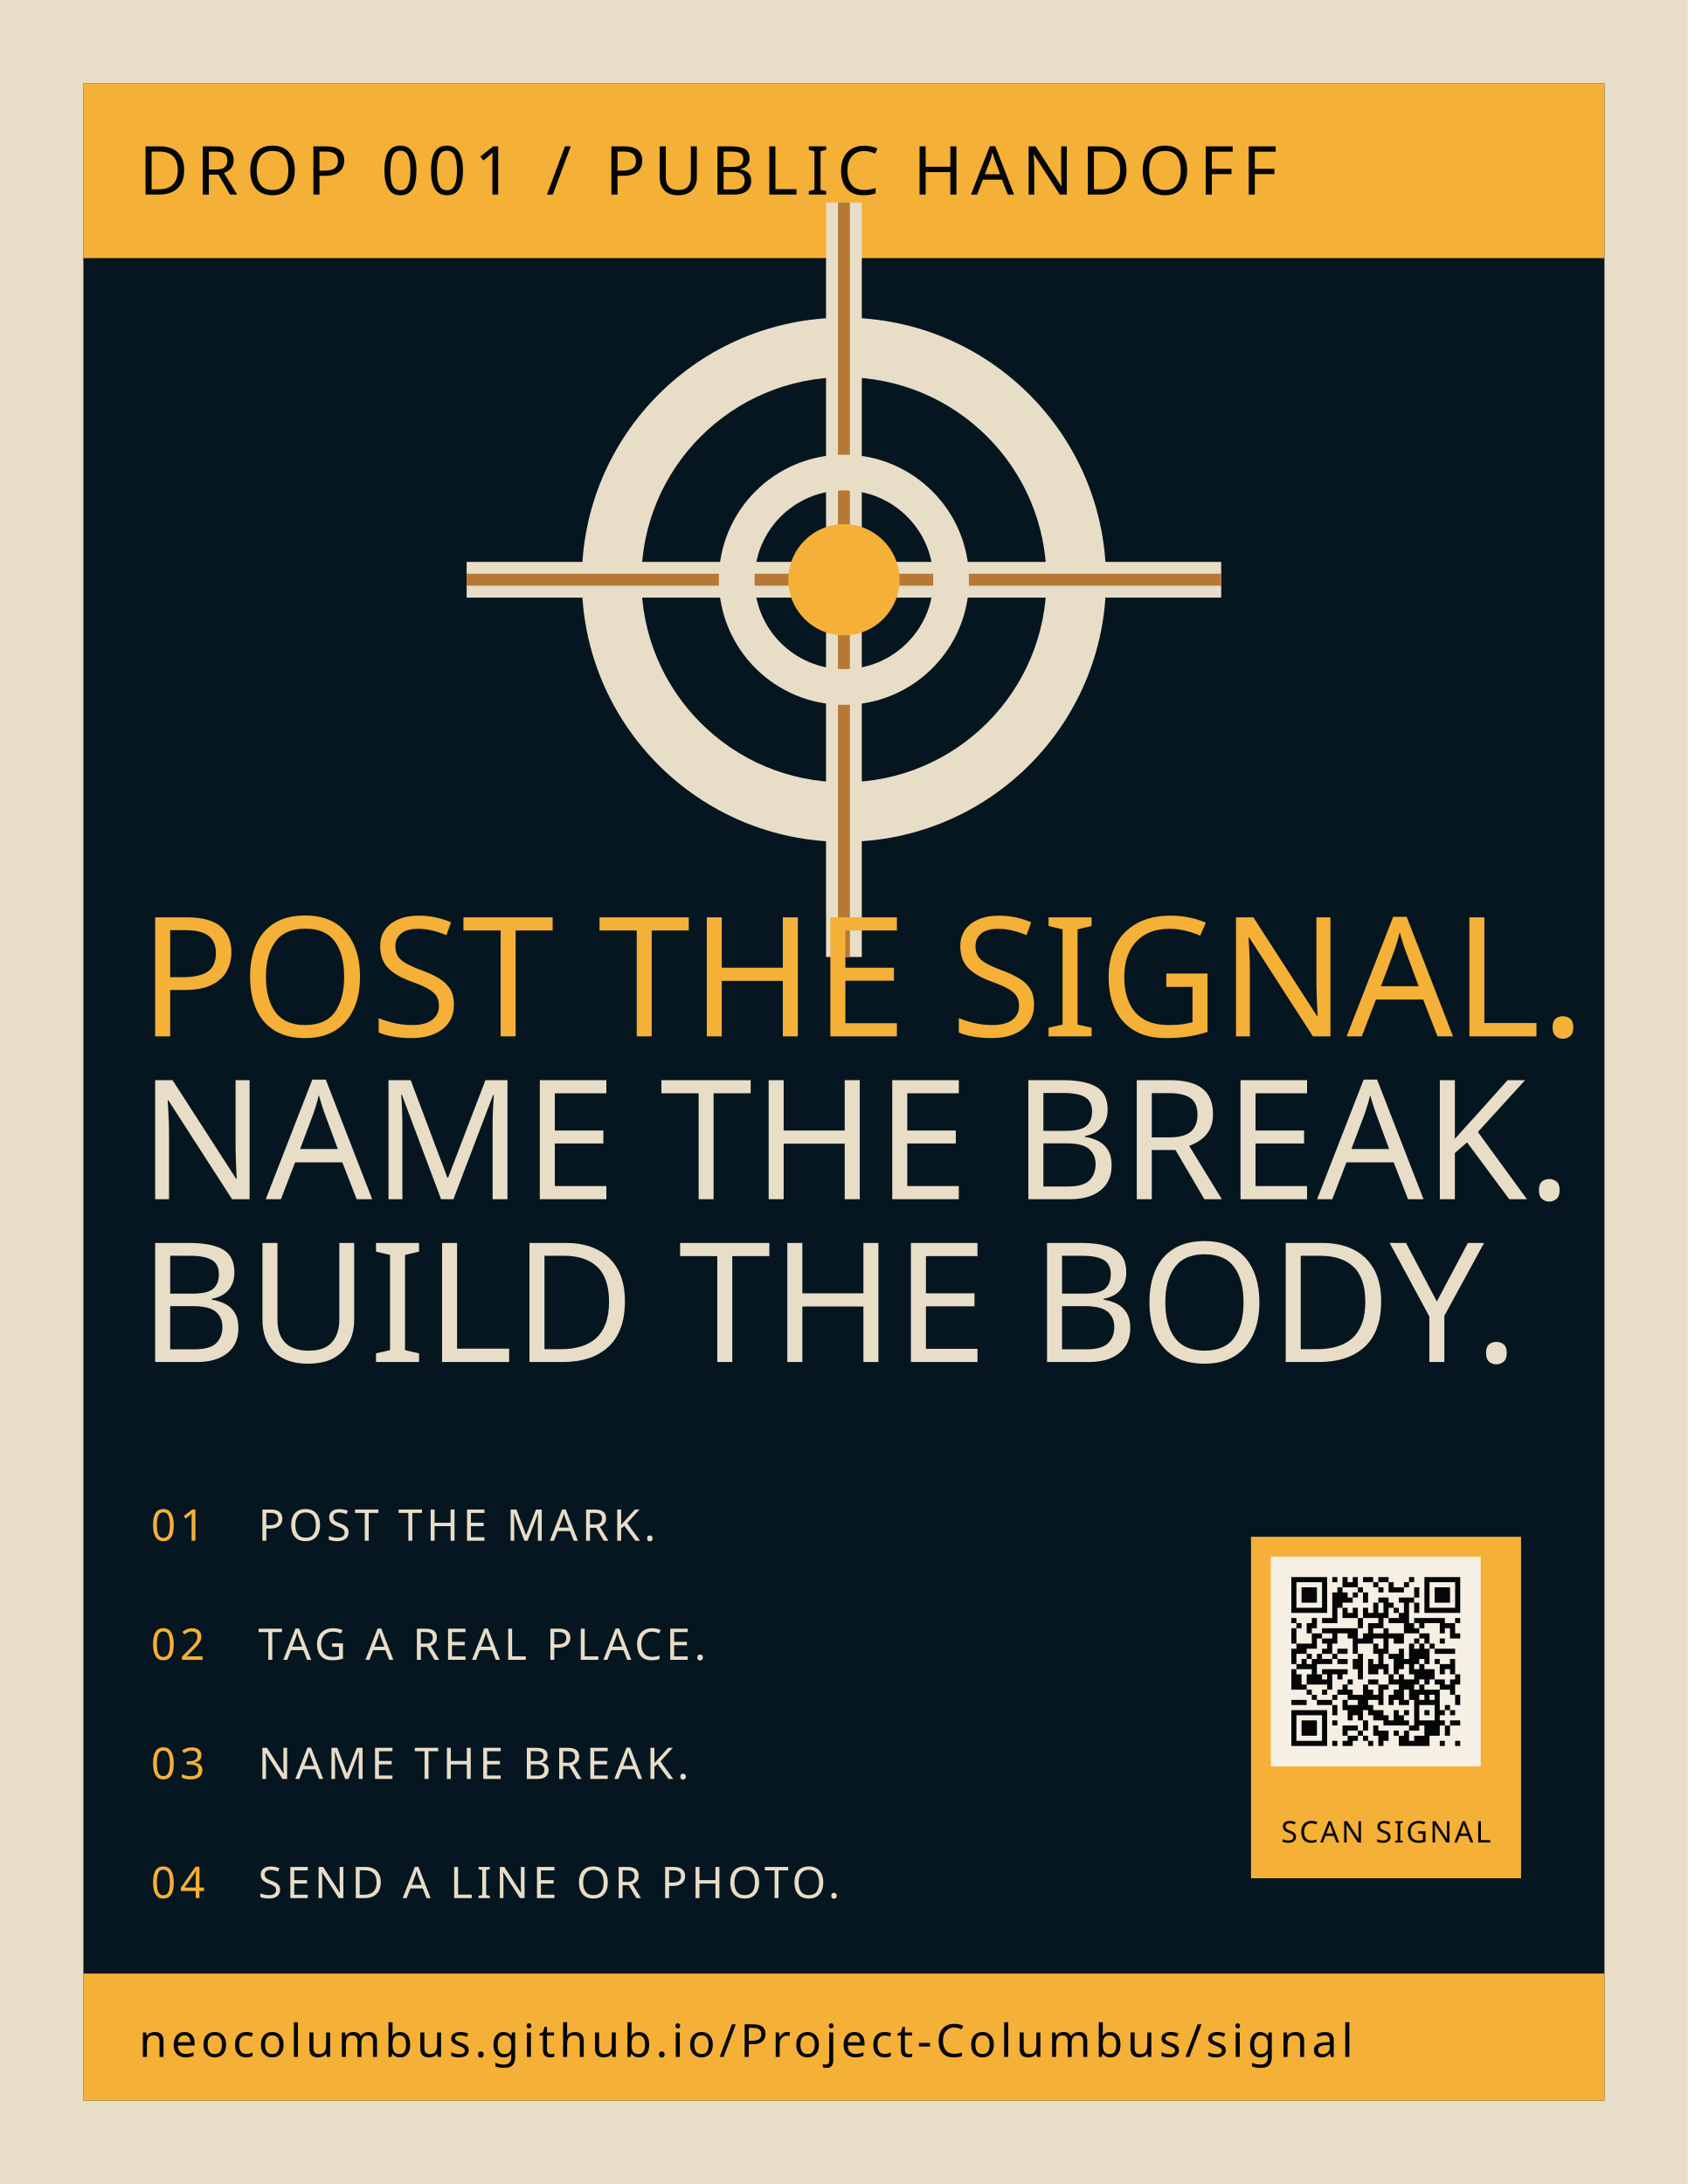
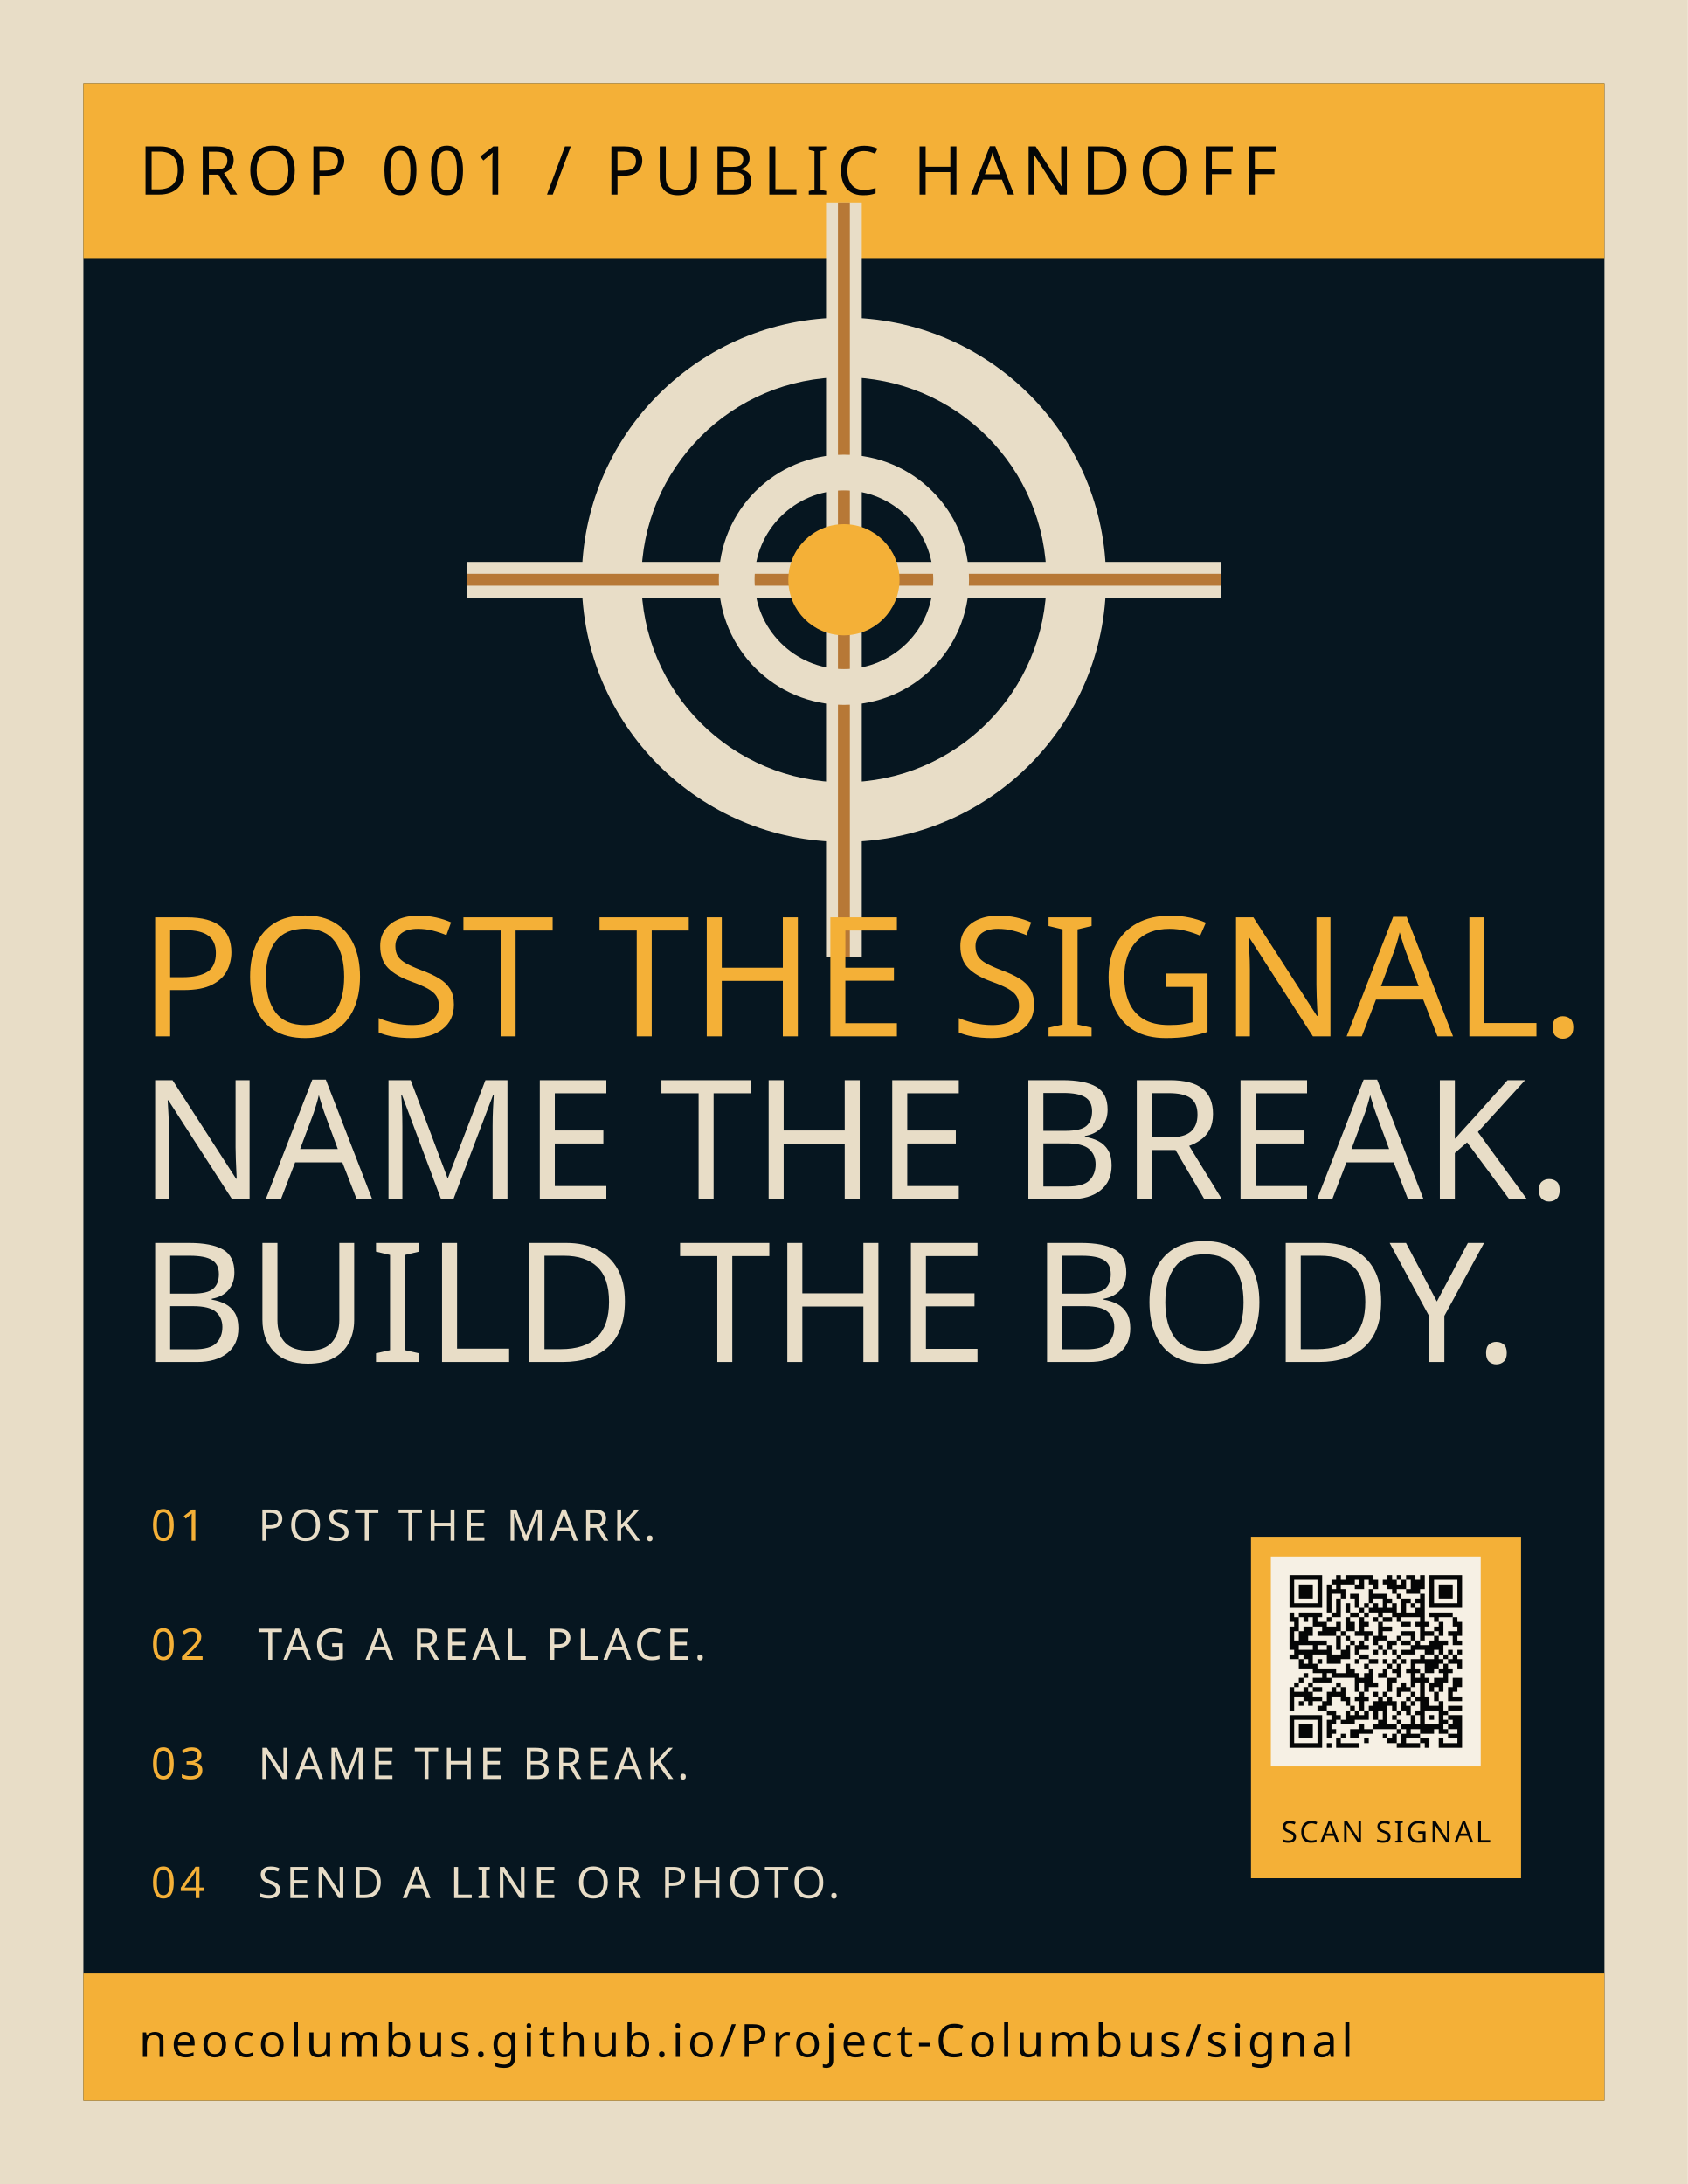
<svg xmlns="http://www.w3.org/2000/svg" viewBox="0 0 850 1100" role="img" aria-labelledby="title desc">
  <defs>
    <g id="project-qr-code">
-       <rect width="41" height="41" fill="#F6F0E4" />
-       <path stroke="#050606" d="M4 4.5h7m1 0h1m1 0h1m1 0h1m1 0h2m1 0h2m4 0h1m2 0h7M4 5.5h1m5 0h1m3 0h3m3 0h1m2 0h1m2 0h1m3 0h1m5 0h1M4 6.5h1m1 0h3m1 0h1m2 0h1m3 0h1m3 0h1m1 0h3m2 0h1m1 0h1m1 0h3m1 0h1M4 7.5h1m1 0h3m1 0h1m1 0h3m1 0h1m1 0h1m9 0h1m1 0h1m1 0h3m1 0h1M4 8.5h1m1 0h3m1 0h1m1 0h4m2 0h1m2 0h2m2 0h3m2 0h1m1 0h3m1 0h1M4 9.5h1m5 0h1m1 0h2m6 0h1m1 0h2m2 0h1m1 0h1m1 0h1m5 0h1M4 10.5h7m1 0h1m1 0h1m1 0h1m1 0h1m1 0h1m1 0h1m1 0h1m1 0h1m1 0h1m1 0h7M12 11.5h1m1 0h3m1 0h5m2 0h2M4 12.5h1m3 0h1m1 0h3m4 0h1m3 0h1m1 0h4m1 0h6m2 0h1M5 13.5h1m1 0h2m8 0h1m1 0h3m4 0h2m1 0h1m3 0h3M4 14.5h1m2 0h1m2 0h7m2 0h1m2 0h1m3 0h3m4 0h1m1 0h1M4 15.5h1m3 0h2m2 0h1m2 0h2m1 0h8m3 0h2m4 0h2M4 16.5h1m3 0h1m1 0h3m3 0h4m2 0h1m1 0h2m2 0h1m1 0h1m2 0h1M5 17.5h4m2 0h1m4 0h1m3 0h1m1 0h1m4 0h1m1 0h1m1 0h1M4 18.5h3m3 0h2m1 0h2m1 0h1m3 0h3m2 0h1m1 0h4m1 0h4M4 19.5h1m2 0h1m1 0h1m2 0h1m4 0h1m3 0h1m1 0h3m1 0h4M4 20.5h1m1 0h1m1 0h4m1 0h2m1 0h2m1 0h1m1 0h1m2 0h5m1 0h1m1 0h1m2 0h1M5 21.5h4m7 0h2m1 0h4m1 0h2m1 0h1m1 0h1m3 0h3M4 22.5h1m3 0h1m1 0h5m2 0h1m1 0h2m1 0h1m1 0h1m2 0h5m1 0h1m1 0h1M4 23.5h2m1 0h3m1 0h1m1 0h1m3 0h1m5 0h1m1 0h1m2 0h4m4 0h1M4 24.5h2m1 0h5m3 0h1m3 0h2m2 0h6m1 0h1m1 0h2m1 0h2M4 25.5h3m4 0h1m2 0h1m3 0h1m2 0h2m2 0h3m1 0h1m3 0h3M7 26.5h1m2 0h1m2 0h3m2 0h2m1 0h1m2 0h2m1 0h6m2 0h1M8 27.5h1m3 0h1m2 0h7m1 0h3m1 0h2m1 0h1m1 0h1m3 0h1M4 28.5h3m2 0h3m2 0h1m2 0h2m2 0h1m1 0h1m1 0h2m1 0h5m3 0h1M12 29.5h1m1 0h6m8 0h1m3 0h1m1 0h1M4 30.5h7m1 0h1m2 0h3m1 0h3m2 0h1m1 0h1m1 0h1m1 0h1m1 0h2m1 0h1M4 31.5h1m5 0h1m4 0h1m1 0h1m2 0h3m1 0h2m2 0h1m3 0h1M4 32.5h1m1 0h3m1 0h1m1 0h1m5 0h1m3 0h5m1 0h6m1 0h2M4 33.5h1m1 0h3m1 0h1m3 0h3m1 0h1m1 0h1m6 0h2m1 0h3m1 0h1M4 34.5h1m1 0h3m1 0h1m3 0h1m2 0h1m2 0h3m1 0h1m1 0h1m3 0h3m1 0h1M4 35.5h1m5 0h1m4 0h2m1 0h1m2 0h2m2 0h2m1 0h3M4 36.5h7m1 0h1m1 0h2m3 0h1m1 0h1m3 0h6m2 0h1m2 0h1" />
+       <rect width="45" height="45" fill="#F6F0E4" />
+       <path stroke="#050606" d="M4 4.5h7m3 0h1m1 0h6m3 0h1m1 0h1m1 0h2m1 0h1m1 0h7m-37 1h1m5 0h1m2 0h5m1 0h1m1 0h2m1 0h3m1 0h1m1 0h3m1 0h1m5 0h1m-37 1h1m1 0h3m1 0h1m1 0h1m1 0h1m3 0h2m2 0h1m2 0h4m1 0h3m1 0h1m1 0h3m1 0h1m-37 1h1m1 0h3m1 0h1m1 0h4m5 0h1m4 0h1m2 0h3m2 0h1m1 0h3m1 0h1m-37 1h1m1 0h3m1 0h1m1 0h1m2 0h1m1 0h2m2 0h4m2 0h1m4 0h1m1 0h1m1 0h3m1 0h1m-37 1h1m5 0h1m1 0h1m1 0h1m3 0h1m2 0h1m2 0h2m2 0h2m1 0h2m1 0h1m5 0h1m-37 1h7m1 0h1m1 0h1m1 0h1m1 0h1m1 0h1m1 0h1m1 0h1m1 0h1m1 0h1m1 0h1m1 0h1m1 0h7m-29 1h1m1 0h1m1 0h1m2 0h1m1 0h6m1 0h1m2 0h2m-29 1h1m1 0h5m2 0h2m2 0h2m1 0h1m2 0h1m2 0h7m1 0h5m-35 1h2m1 0h1m1 0h1m2 0h1m3 0h1m2 0h1m2 0h1m1 0h2m1 0h1m4 0h1m2 0h1m3 0h1m-35 1h1m3 0h3m2 0h1m1 0h2m1 0h2m2 0h1m4 0h2m1 0h3m2 0h1m2 0h2m-37 1h2m1 0h2m2 0h4m1 0h2m1 0h1m3 0h3m6 0h1m2 0h2m3 0h1m-37 1h1m1 0h3m1 0h4m1 0h1m2 0h4m1 0h1m4 0h3m1 0h3m1 0h1m1 0h3m-37 1h1m1 0h2m6 0h1m1 0h1m3 0h1m1 0h3m2 0h1m2 0h1m1 0h1m2 0h1m3 0h1m-36 1h8m2 0h1m2 0h1m1 0h1m2 0h1m2 0h2m1 0h2m1 0h1m2 0h4m1 0h2m-37 1h2m3 0h1m2 0h1m1 0h1m1 0h1m1 0h3m2 0h1m1 0h1m4 0h7m-32 1h8m2 0h2m1 0h1m3 0h1m1 0h1m1 0h1m1 0h3m2 0h2m1 0h1m1 0h1m1 0h1m-37 1h2m1 0h2m3 0h5m2 0h2m6 0h1m4 0h1m2 0h1m1 0h1m1 0h1m-34 1h1m1 0h1m1 0h1m1 0h3m3 0h1m2 0h2m1 0h1m1 0h1m1 0h1m1 0h7m1 0h3m-35 1h4m6 0h1m3 0h1m4 0h1m1 0h1m2 0h1m2 0h3m1 0h1m2 0h1m-32 1h5m2 0h2m3 0h1m2 0h1m1 0h2m1 0h3m1 0h2m1 0h3m-32 1h1m3 0h1m1 0h6m1 0h2m1 0h2m2 0h1m2 0h1m1 0h1m4 0h1m-32 1h1m2 0h4m5 0h4m3 0h2m3 0h4m1 0h3m1 0h2m-36 1h1m2 0h1m5 0h1m3 0h1m1 0h3m2 0h1m2 0h1m1 0h1m1 0h1m1 0h3m2 0h2m-37 1h1m2 0h1m1 0h2m2 0h1m1 0h1m2 0h1m1 0h1m4 0h1m1 0h3m2 0h1m1 0h1m1 0h1m1 0h2m-36 1h5m3 0h4m3 0h1m2 0h1m1 0h1m2 0h1m2 0h1m1 0h1m2 0h1m2 0h1m-35 1h1m2 0h4m1 0h1m2 0h2m1 0h3m2 0h1m1 0h1m3 0h1m1 0h3m1 0h1m2 0h3m-37 1h1m1 0h1m1 0h1m2 0h2m3 0h1m2 0h1m2 0h5m1 0h1m1 0h1m1 0h2m2 0h1m-33 1h1m5 0h2m5 0h1m1 0h1m1 0h4m1 0h1m1 0h2m2 0h5m1 0h3m-29 1h2m2 0h1m1 0h1m1 0h1m1 0h1m1 0h1m2 0h1m1 0h1m1 0h2m3 0h2m-34 1h7m2 0h2m1 0h5m1 0h1m1 0h1m1 0h1m3 0h1m1 0h1m1 0h1m1 0h1m1 0h3m-37 1h1m5 0h1m1 0h2m1 0h3m5 0h2m2 0h1m2 0h1m1 0h1m3 0h2m1 0h2m-37 1h1m1 0h3m1 0h1m1 0h1m6 0h1m2 0h5m1 0h9m1 0h3m-37 1h1m1 0h3m1 0h1m1 0h2m3 0h5m5 0h1m1 0h1m2 0h3m1 0h2m2 0h1m-37 1h1m1 0h3m1 0h1m1 0h1m2 0h1m1 0h2m5 0h1m1 0h1m1 0h4m6 0h3m-37 1h1m5 0h1m3 0h1m5 0h1m4 0h2m1 0h1m3 0h2m2 0h1m3 0h1m-37 1h7m1 0h1m1 0h5m8 0h5m1 0h1m2 0h5" />
    </g>
  </defs>
  <rect width="850" height="1100" fill="#E8DDC7" />
  <rect x="42" y="42" width="766" height="1016" fill="#061620" />
  <rect x="42" y="42" width="766" height="88" fill="#F4B037" />
  <text x="70" y="98" fill="#050606" font-family="Arial Black, Impact, sans-serif" font-size="34" letter-spacing="4">DROP 001 / PUBLIC HANDOFF</text>
  <g transform="translate(425 292)">
    <circle r="132" fill="#E8DDC7" />
    <circle r="102" fill="#061620" />
    <path d="M-190 0h380M0-190v380" stroke="#E8DDC7" stroke-width="18" />
    <path d="M-190 0h380M0-190v380" stroke="#B77836" stroke-width="6" />
    <circle r="54" fill="none" stroke="#E8DDC7" stroke-width="18" />
    <circle r="28" fill="#F4B037" />
  </g>
  <text x="70" y="522" fill="#F4B037" font-family="Impact, Arial Black, sans-serif" font-size="84">POST THE SIGNAL.</text>
  <text x="70" y="604" fill="#E8DDC7" font-family="Impact, Arial Black, sans-serif" font-size="84">NAME THE BREAK.</text>
  <text x="70" y="686" fill="#E8DDC7" font-family="Impact, Arial Black, sans-serif" font-size="84">BUILD THE BODY.</text>
  <g font-family="Arial Black, Impact, sans-serif" font-size="22" letter-spacing="2">
    <text x="76" y="776" fill="#F4B037">01</text>
    <text x="130" y="776" fill="#E8DDC7">POST THE MARK.</text>
    <text x="76" y="836" fill="#F4B037">02</text>
    <text x="130" y="836" fill="#E8DDC7">TAG A REAL PLACE.</text>
    <text x="76" y="896" fill="#F4B037">03</text>
    <text x="130" y="896" fill="#E8DDC7">NAME THE BREAK.</text>
    <text x="76" y="956" fill="#F4B037">04</text>
    <text x="130" y="956" fill="#E8DDC7">SEND A LINE OR PHOTO.</text>
  </g>
  <g transform="translate(630 774)">
    <rect width="136" height="172" fill="#F4B037" />
-     <use href="#project-qr-code" transform="translate(10 10) scale(2.5778)" />
+     <use href="#project-qr-code" transform="translate(10 10) scale(2.348662)" />
    <text x="68" y="154" text-anchor="middle" fill="#050606" font-family="Arial Black, Impact, sans-serif" font-size="15" letter-spacing="1">SCAN SIGNAL</text>
  </g>
  <rect x="42" y="994" width="766" height="64" fill="#F4B037" />
  <text x="70" y="1036" fill="#050606" font-family="Arial Black, Impact, sans-serif" font-size="23" letter-spacing="2">neocolumbus.github.io/Project-Columbus/signal</text>
</svg>
